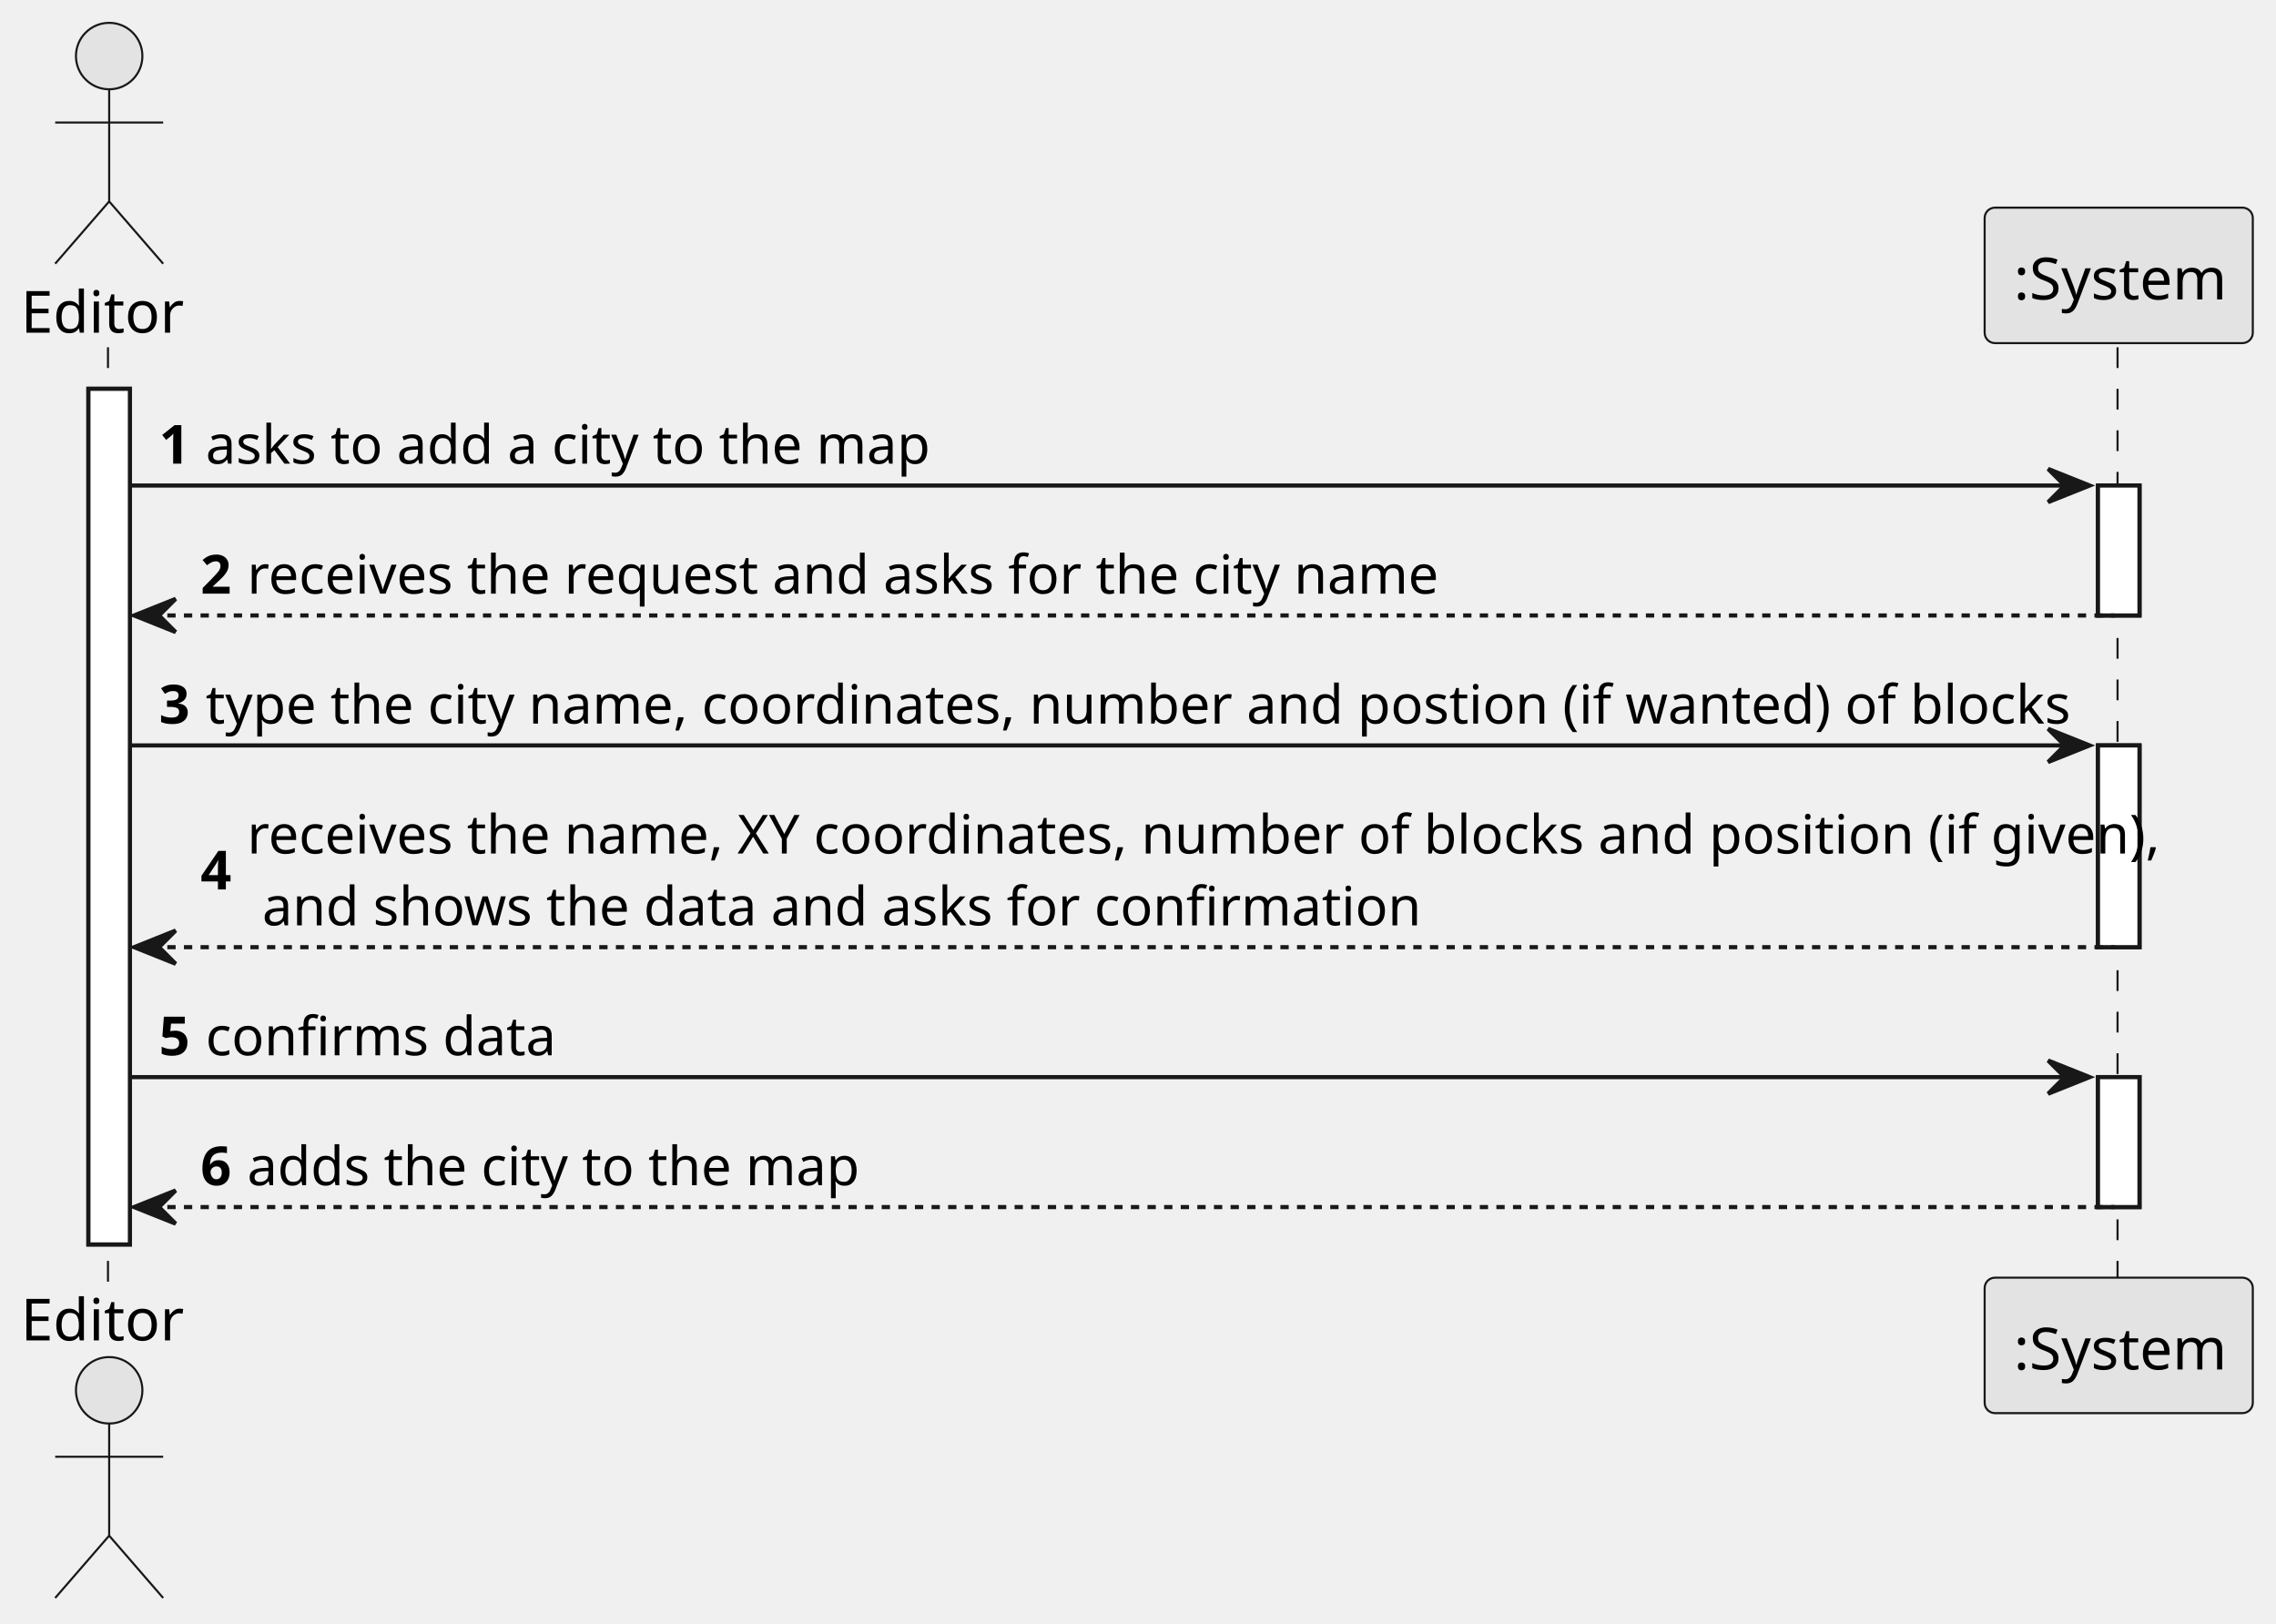
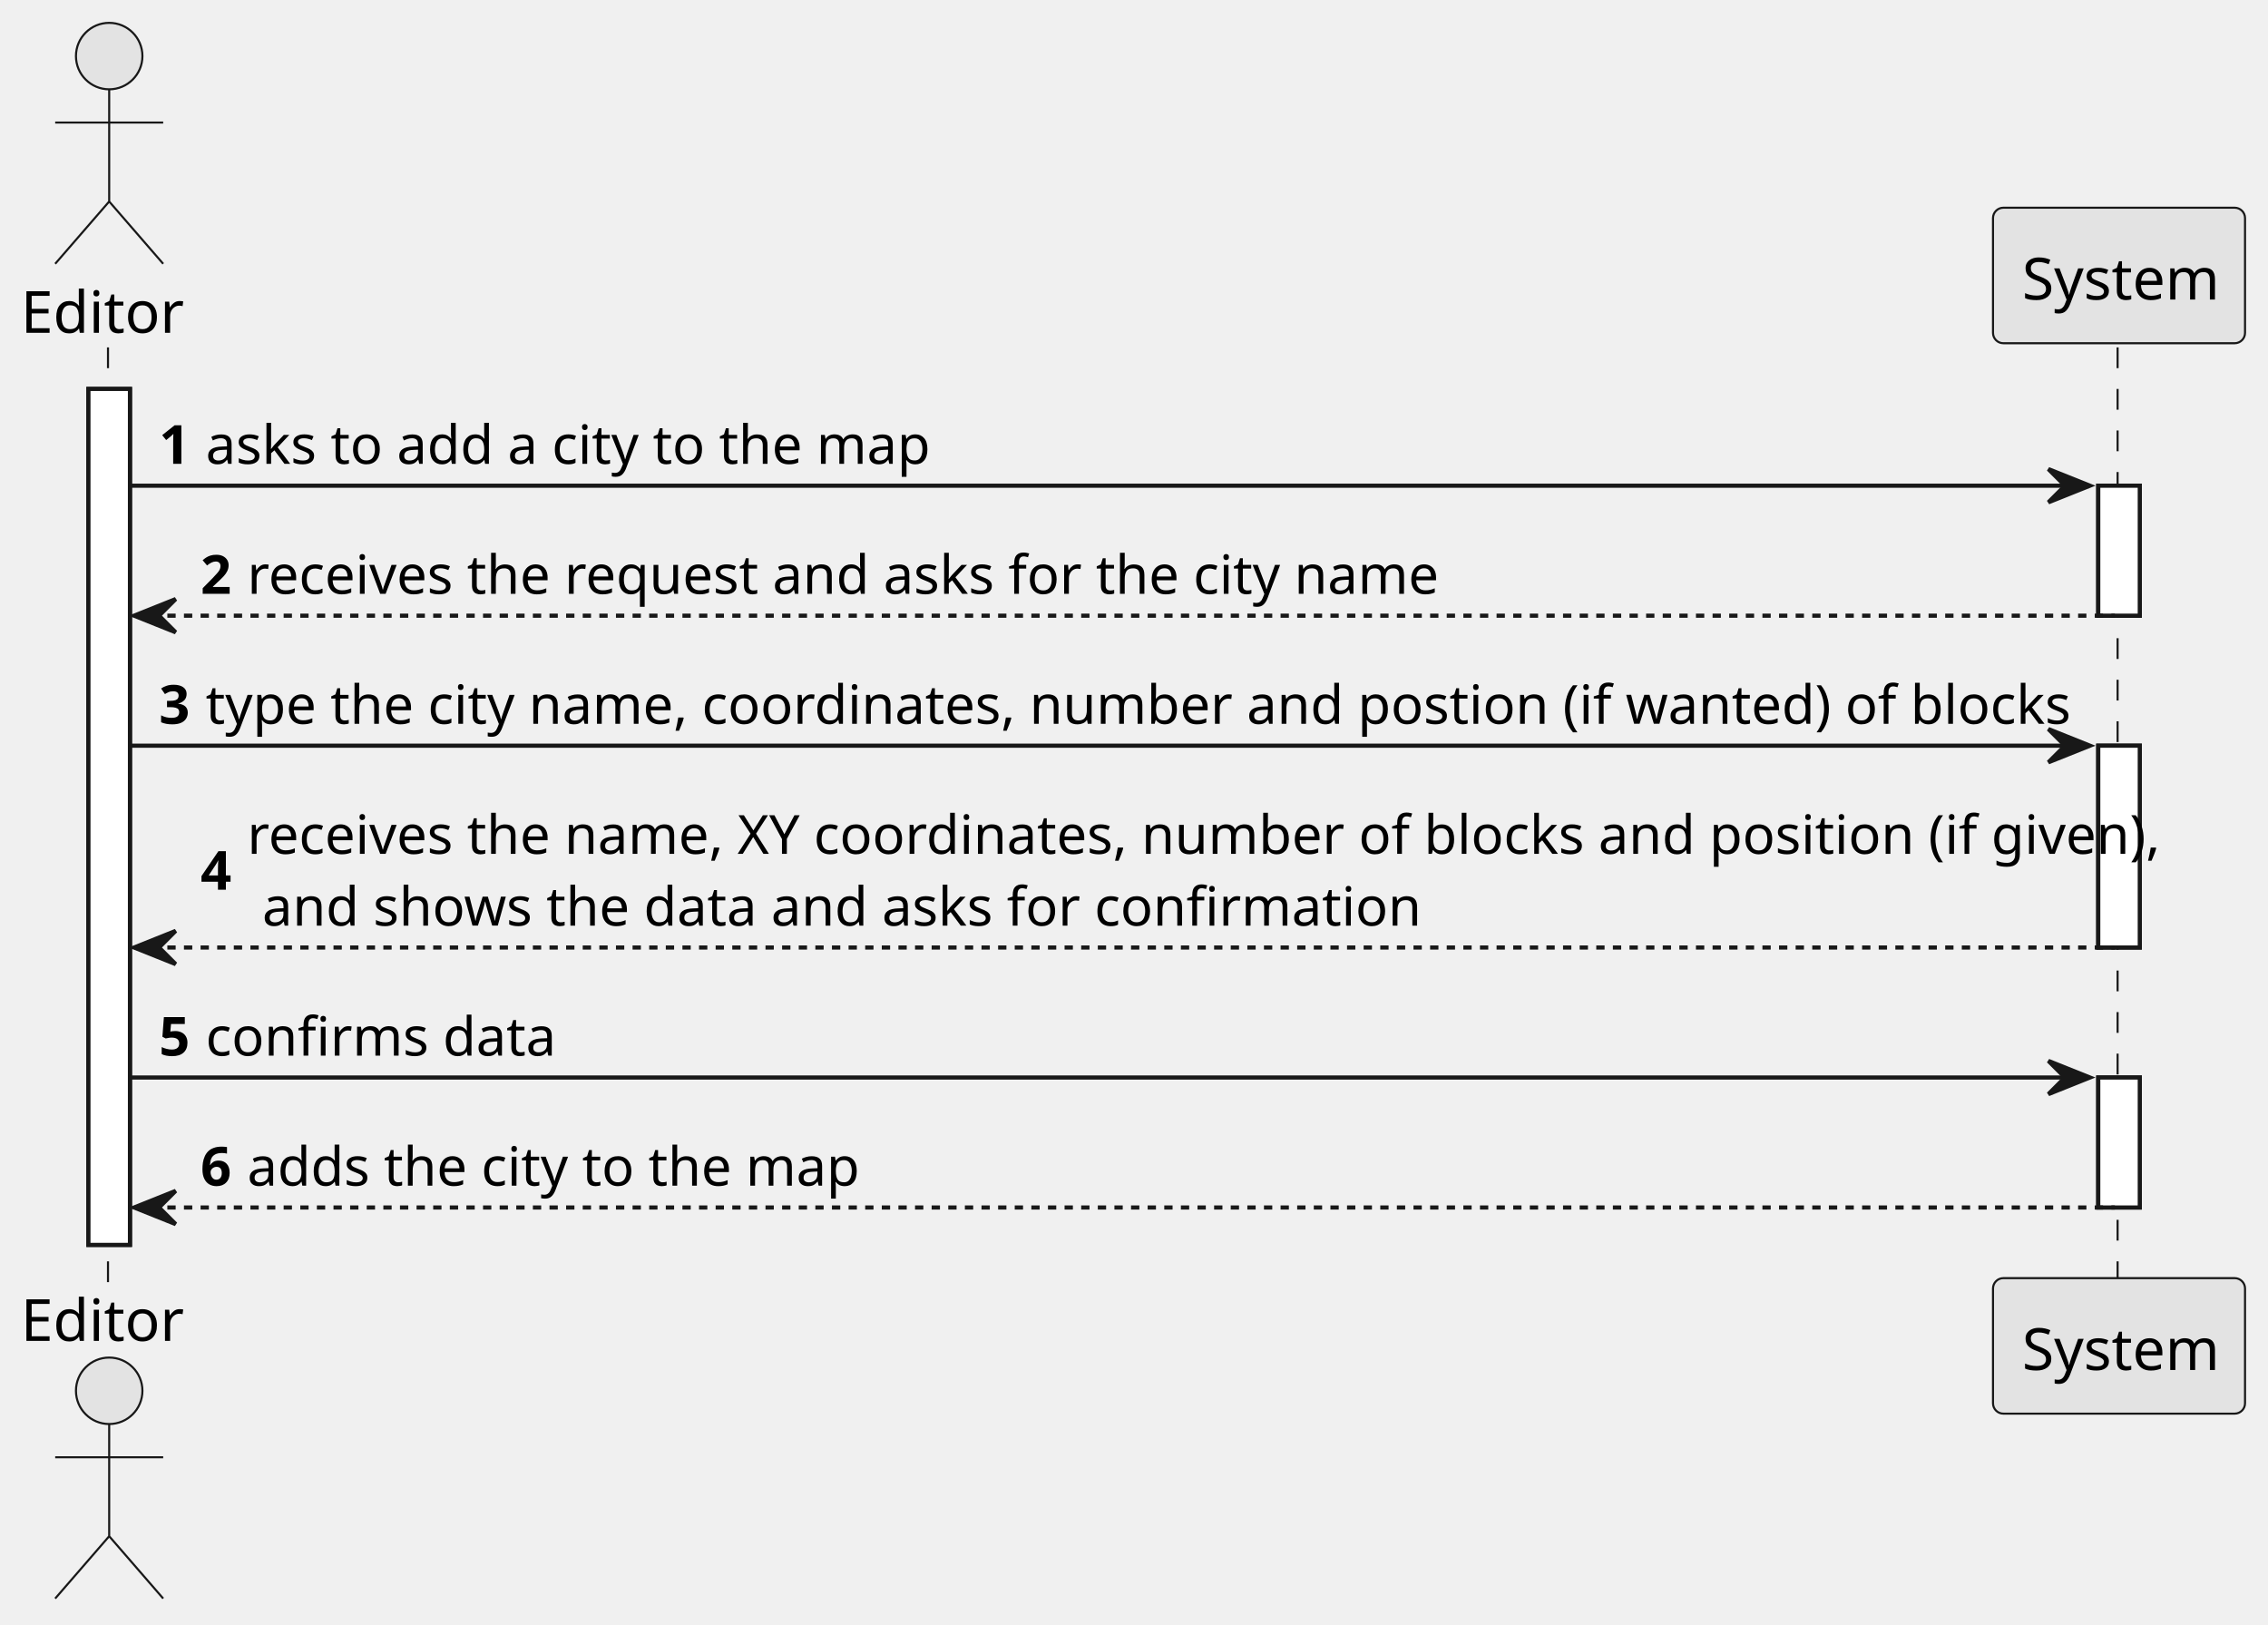
- <svg xmlns="http://www.w3.org/2000/svg" contentStyleType="text/css" height="391px" preserveAspectRatio="none" style="width:548px;height:391px;background:#FFFFFF;" version="1.1" viewBox="0 0 548 391" width="548px" zoomAndPan="magnify">
+ <svg xmlns="http://www.w3.org/2000/svg" contentStyleType="text/css" height="391px" preserveAspectRatio="none" style="width:546px;height:391px;background:#FFFFFF;" version="1.1" viewBox="0 0 546 391" width="546px" zoomAndPan="magnify">
  <defs />
  <g>
    <rect fill="#FFFFFF" height="206.037" style="stroke:#181818;stroke-width:1.0;" width="10" x="21.286" y="93.621" />
    <rect fill="#FFFFFF" height="31.291" style="stroke:#181818;stroke-width:1.0;" width="10" x="505.133" y="116.912" />
    <rect fill="#FFFFFF" height="48.582" style="stroke:#181818;stroke-width:1.0;" width="10" x="505.133" y="179.494" />
    <rect fill="#FFFFFF" height="31.291" style="stroke:#181818;stroke-width:1.0;" width="10" x="505.133" y="259.367" />
    <line style="stroke:#181818;stroke-width:0.5;stroke-dasharray:5.0,5.0;" x1="26" x2="26" y1="83.621" y2="308.658" />
-     <line style="stroke:#181818;stroke-width:0.5;stroke-dasharray:5.0,5.0;" x1="509.85" x2="509.85" y1="83.621" y2="308.658" />
+     <line style="stroke:#181818;stroke-width:0.5;stroke-dasharray:5.0,5.0;" x1="509.795" x2="509.795" y1="83.621" y2="308.658" />
    <text fill="#000000" font-family="sans-serif" font-size="14" lengthAdjust="spacing" textLength="36.572" x="5" y="80.107">Editor</text>
    <ellipse cx="26.286" cy="13.5" fill="#E3E3E3" rx="8" ry="8" style="stroke:#181818;stroke-width:0.5;" />
    <path d="M26.286,21.5 L26.286,48.5 M13.286,29.5 L39.286,29.5 M26.286,48.5 L13.286,63.5 M26.286,48.5 L39.286,63.5 " fill="none" style="stroke:#181818;stroke-width:0.5;" />
    <text fill="#000000" font-family="sans-serif" font-size="14" lengthAdjust="spacing" textLength="36.572" x="5" y="322.766">Editor</text>
    <ellipse cx="26.286" cy="334.779" fill="#E3E3E3" rx="8" ry="8" style="stroke:#181818;stroke-width:0.5;" />
    <path d="M26.286,342.779 L26.286,369.779 M13.286,350.779 L39.286,350.779 M26.286,369.779 L13.286,384.779 M26.286,369.779 L39.286,384.779 " fill="none" style="stroke:#181818;stroke-width:0.5;" />
-     <rect fill="#E3E3E3" height="32.621" rx="2.5" ry="2.5" style="stroke:#181818;stroke-width:0.5;" width="64.565" x="477.85" y="50" />
-     <text fill="#000000" font-family="sans-serif" font-size="14" lengthAdjust="spacing" textLength="50.565" x="484.85" y="72.107">:System</text>
-     <rect fill="#E3E3E3" height="32.621" rx="2.5" ry="2.5" style="stroke:#181818;stroke-width:0.5;" width="64.565" x="477.85" y="307.658" />
-     <text fill="#000000" font-family="sans-serif" font-size="14" lengthAdjust="spacing" textLength="50.565" x="484.85" y="329.766">:System</text>
+     <rect fill="#E3E3E3" height="32.621" rx="2.5" ry="2.5" style="stroke:#181818;stroke-width:0.5;" width="60.676" x="479.795" y="50" />
+     <text fill="#000000" font-family="sans-serif" font-size="14" lengthAdjust="spacing" textLength="46.676" x="486.795" y="72.107">System</text>
+     <rect fill="#E3E3E3" height="32.621" rx="2.5" ry="2.5" style="stroke:#181818;stroke-width:0.5;" width="60.676" x="479.795" y="307.658" />
+     <text fill="#000000" font-family="sans-serif" font-size="14" lengthAdjust="spacing" textLength="46.676" x="486.795" y="329.766">System</text>
    <rect fill="#FFFFFF" height="206.037" style="stroke:#181818;stroke-width:1.0;" width="10" x="21.286" y="93.621" />
    <rect fill="#FFFFFF" height="31.291" style="stroke:#181818;stroke-width:1.0;" width="10" x="505.133" y="116.912" />
    <rect fill="#FFFFFF" height="48.582" style="stroke:#181818;stroke-width:1.0;" width="10" x="505.133" y="179.494" />
    <rect fill="#FFFFFF" height="31.291" style="stroke:#181818;stroke-width:1.0;" width="10" x="505.133" y="259.367" />
    <polygon fill="#181818" points="493.133,112.912,503.133,116.912,493.133,120.912,497.133,116.912" style="stroke:#181818;stroke-width:1.0;" />
    <line style="stroke:#181818;stroke-width:1.0;" x1="31.286" x2="499.133" y1="116.912" y2="116.912" />
    <text fill="#000000" font-family="sans-serif" font-size="13" font-weight="bold" lengthAdjust="spacing" textLength="7.23" x="38.286" y="111.649">1</text>
    <text fill="#000000" font-family="sans-serif" font-size="13" lengthAdjust="spacing" textLength="165.477" x="49.516" y="111.649">asks to add a city to the map</text>
    <polygon fill="#181818" points="42.286,144.203,32.286,148.203,42.286,152.203,38.286,148.203" style="stroke:#181818;stroke-width:1.0;" />
    <line style="stroke:#181818;stroke-width:1.0;stroke-dasharray:2.0,2.0;" x1="36.286" x2="509.133" y1="148.203" y2="148.203" />
    <text fill="#000000" font-family="sans-serif" font-size="13" font-weight="bold" lengthAdjust="spacing" textLength="7.23" x="48.286" y="142.94">2</text>
    <text fill="#000000" font-family="sans-serif" font-size="13" lengthAdjust="spacing" textLength="272.416" x="59.516" y="142.94">receives the request and asks for the city name</text>
    <polygon fill="#181818" points="493.133,175.494,503.133,179.494,493.133,183.494,497.133,179.494" style="stroke:#181818;stroke-width:1.0;" />
    <line style="stroke:#181818;stroke-width:1.0;" x1="31.286" x2="499.133" y1="179.494" y2="179.494" />
    <text fill="#000000" font-family="sans-serif" font-size="13" font-weight="bold" lengthAdjust="spacing" textLength="7.23" x="38.286" y="174.231">3</text>
    <text fill="#000000" font-family="sans-serif" font-size="13" lengthAdjust="spacing" textLength="421.281" x="49.516" y="174.231">type the city name, coordinates, number and postion (if wanted) of blocks</text>
    <polygon fill="#181818" points="42.286,224.076,32.286,228.076,42.286,232.076,38.286,228.076" style="stroke:#181818;stroke-width:1.0;" />
    <line style="stroke:#181818;stroke-width:1.0;stroke-dasharray:2.0,2.0;" x1="36.286" x2="509.133" y1="228.076" y2="228.076" />
    <text fill="#000000" font-family="sans-serif" font-size="13" font-weight="bold" lengthAdjust="spacing" textLength="7.23" x="48.286" y="214.168">4</text>
    <text fill="#000000" font-family="sans-serif" font-size="13" lengthAdjust="spacing" textLength="438.617" x="59.516" y="205.523">receives the name, XY coordinates, number of blocks and position (if given),</text>
    <text fill="#000000" font-family="sans-serif" font-size="13" lengthAdjust="spacing" textLength="261.593" x="63.128" y="222.814">and shows the data and asks for confirmation</text>
    <polygon fill="#181818" points="493.133,255.367,503.133,259.367,493.133,263.367,497.133,259.367" style="stroke:#181818;stroke-width:1.0;" />
    <line style="stroke:#181818;stroke-width:1.0;" x1="31.286" x2="499.133" y1="259.367" y2="259.367" />
    <text fill="#000000" font-family="sans-serif" font-size="13" font-weight="bold" lengthAdjust="spacing" textLength="7.23" x="38.286" y="254.105">5</text>
    <text fill="#000000" font-family="sans-serif" font-size="13" lengthAdjust="spacing" textLength="78.032" x="49.516" y="254.105">confirms data</text>
    <polygon fill="#181818" points="42.286,286.658,32.286,290.658,42.286,294.658,38.286,290.658" style="stroke:#181818;stroke-width:1.0;" />
    <line style="stroke:#181818;stroke-width:1.0;stroke-dasharray:2.0,2.0;" x1="36.286" x2="509.133" y1="290.658" y2="290.658" />
    <text fill="#000000" font-family="sans-serif" font-size="13" font-weight="bold" lengthAdjust="spacing" textLength="7.23" x="48.286" y="285.396">6</text>
    <text fill="#000000" font-family="sans-serif" font-size="13" lengthAdjust="spacing" textLength="138.023" x="59.516" y="285.396">adds the city to the map</text>
  </g>
</svg>
